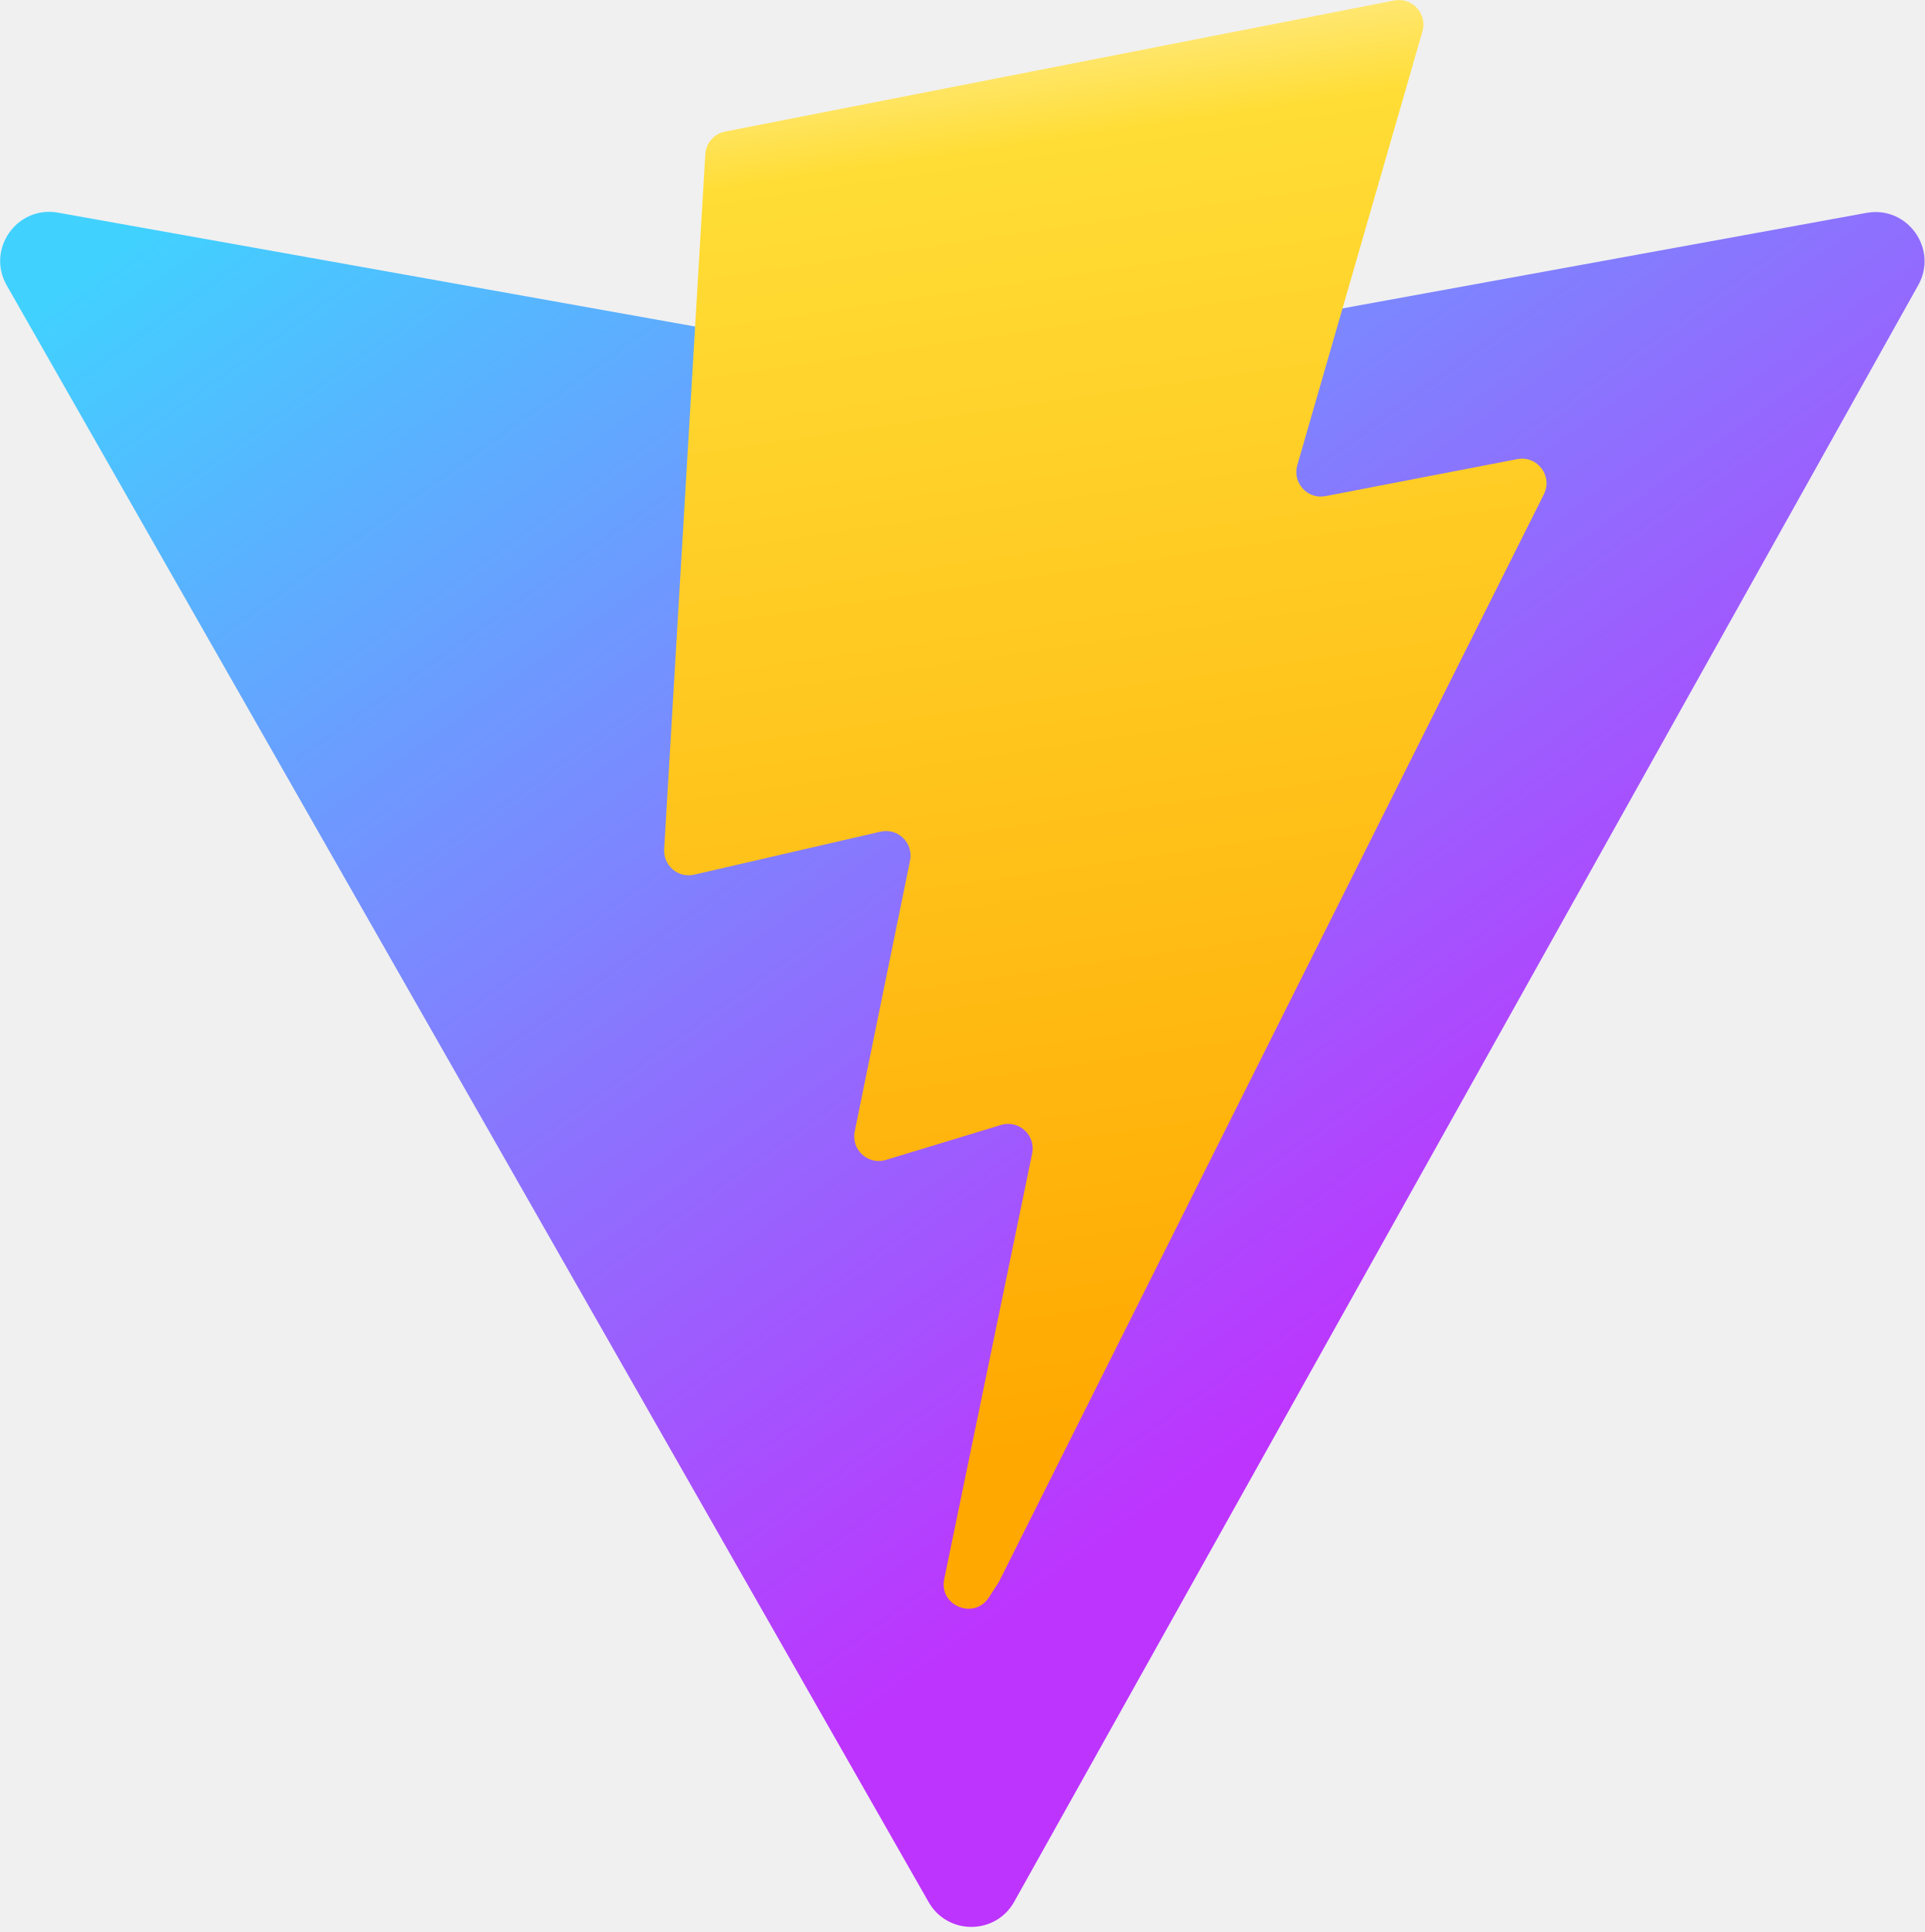
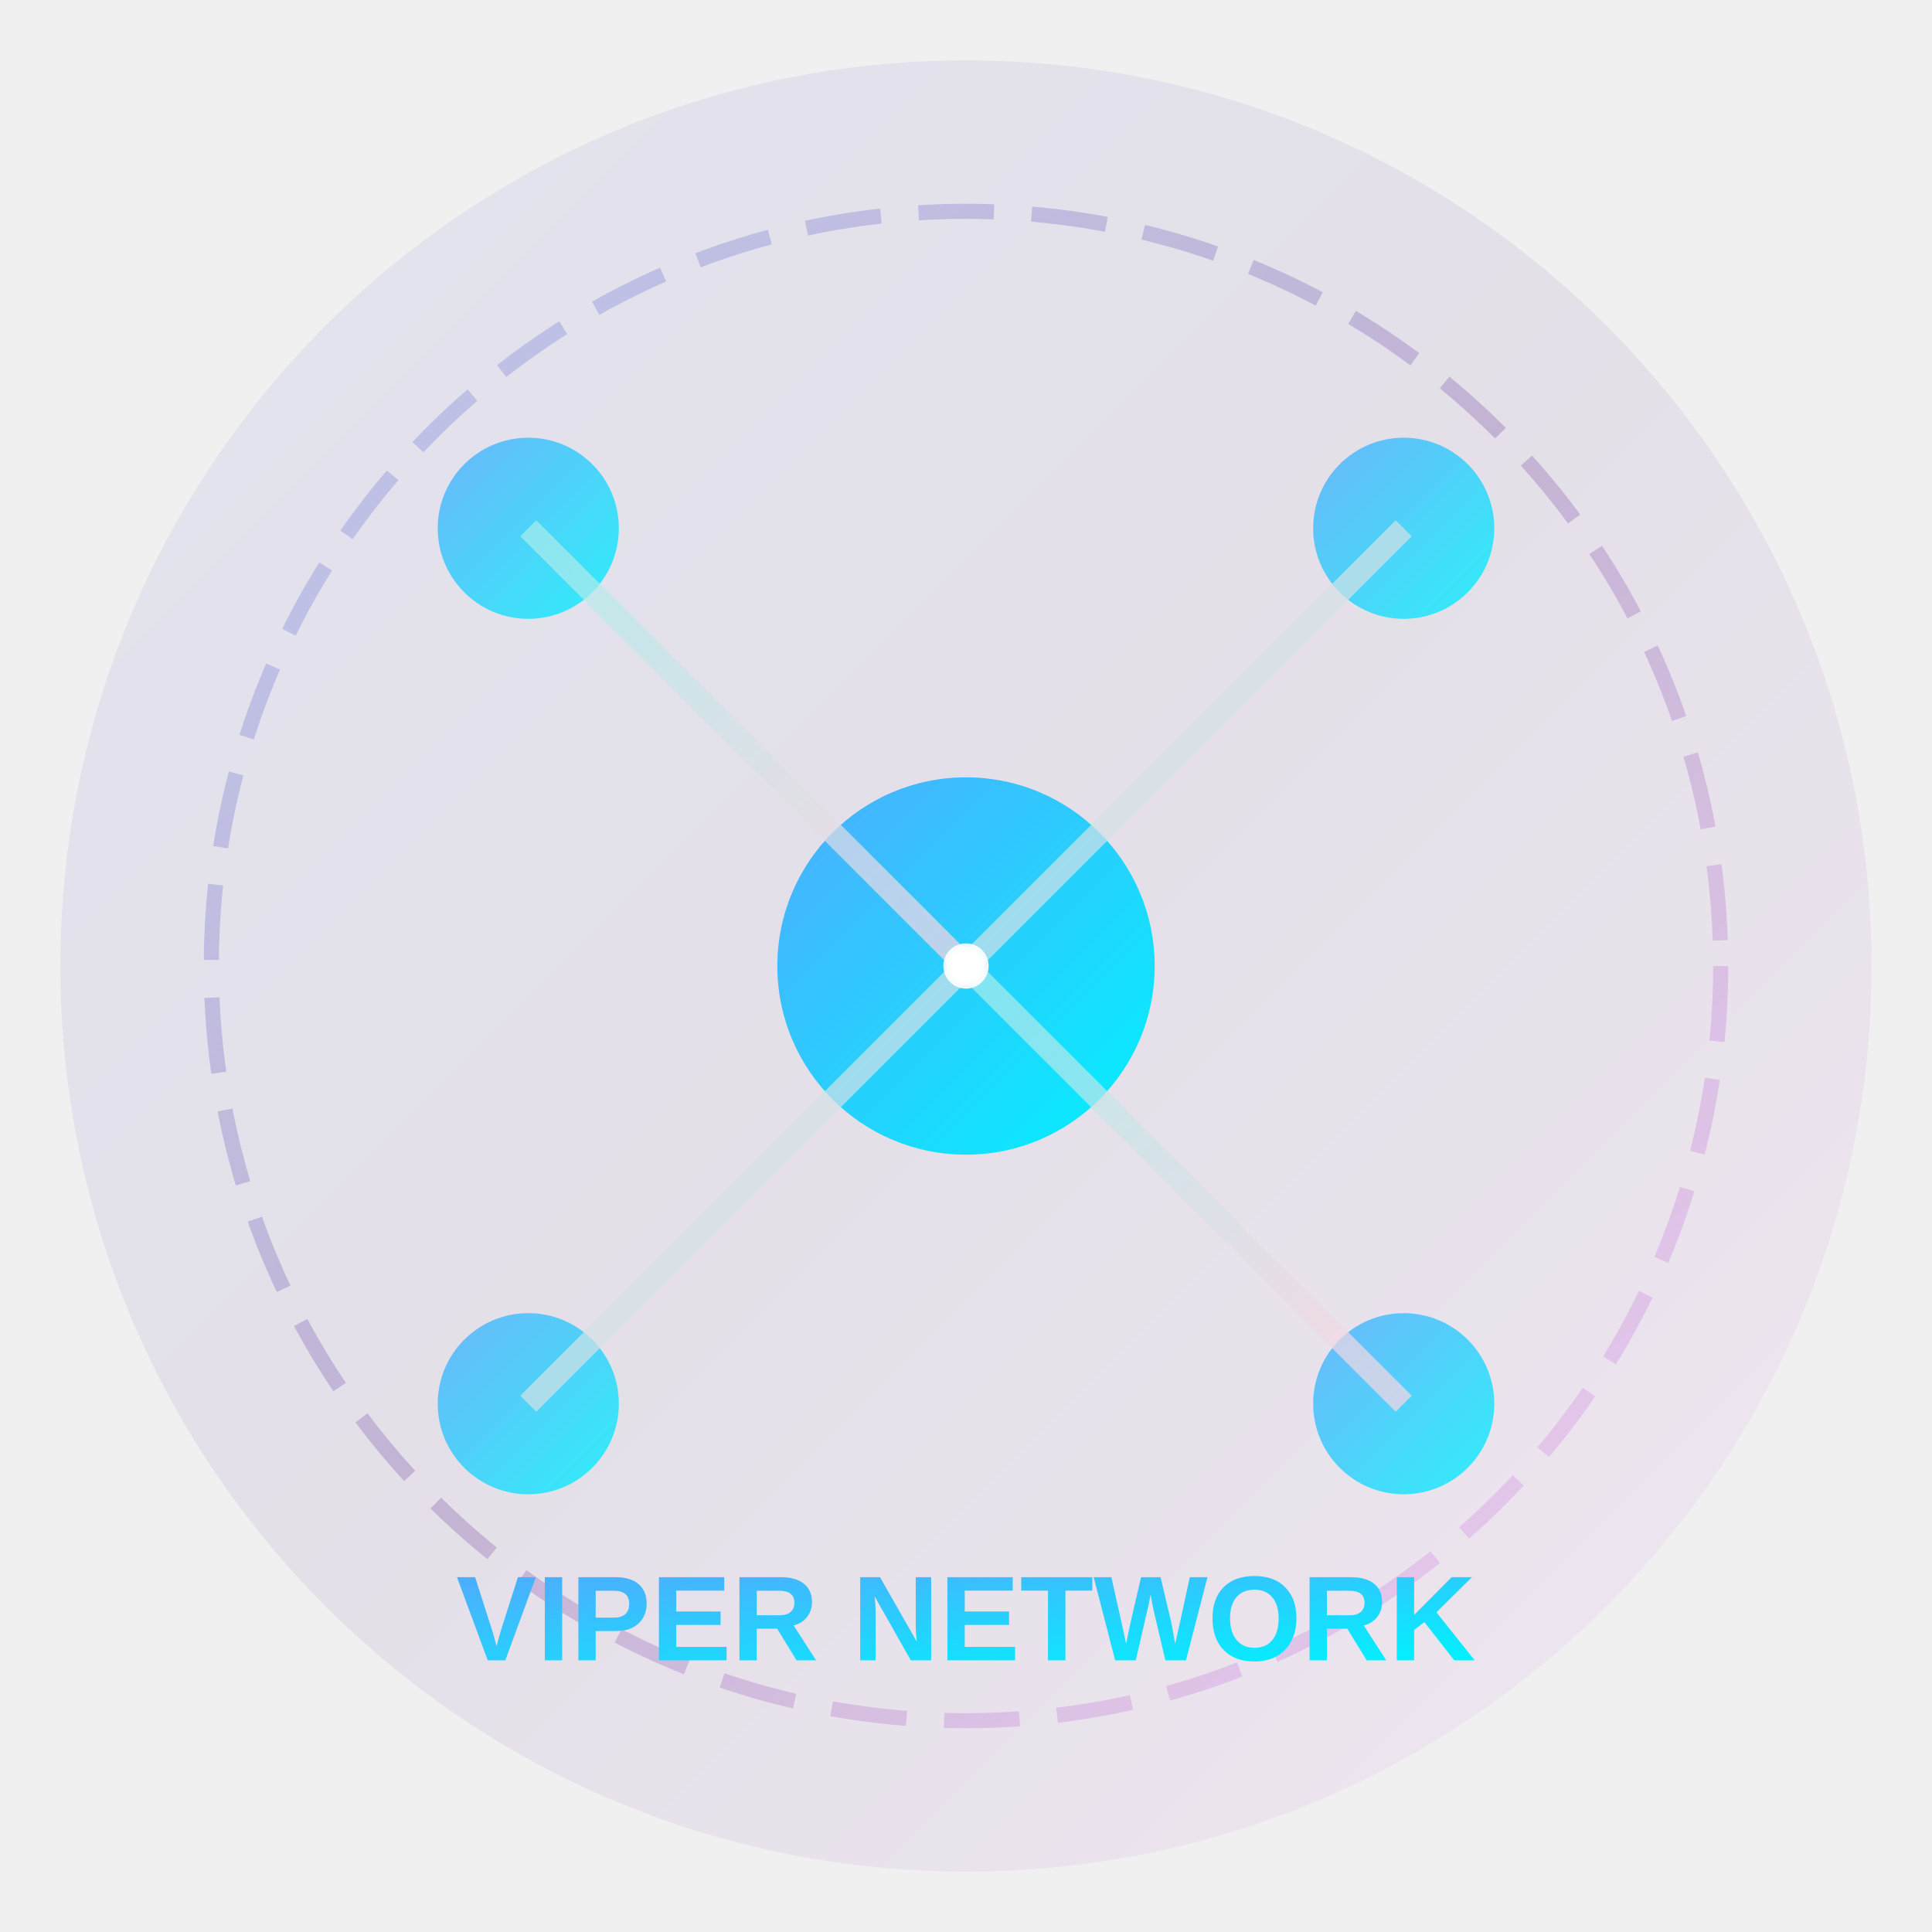
- <svg xmlns="http://www.w3.org/2000/svg" aria-hidden="true" role="img" class="iconify iconify--logos" width="31.88" height="32" preserveAspectRatio="xMidYMid meet" viewBox="0 0 256 257">
+ <svg xmlns="http://www.w3.org/2000/svg" viewBox="0 0 256 256" width="256" height="256">
  <defs>
-     <linearGradient id="IconifyId1813088fe1fbc01fb466" x1="-.828%" x2="57.636%" y1="7.652%" y2="78.411%">
-       <stop offset="0%" stop-color="#41D1FF" />
-       <stop offset="100%" stop-color="#BD34FE" />
+     <linearGradient id="networkGradient" x1="0%" y1="0%" x2="100%" y2="100%">
+       <stop offset="0%" style="stop-color:#667eea;stop-opacity:1" />
+       <stop offset="50%" style="stop-color:#764ba2;stop-opacity:1" />
+       <stop offset="100%" style="stop-color:#f093fb;stop-opacity:1" />
    </linearGradient>
-     <linearGradient id="IconifyId1813088fe1fbc01fb467" x1="43.376%" x2="50.316%" y1="2.242%" y2="89.03%">
-       <stop offset="0%" stop-color="#FFEA83" />
-       <stop offset="8.333%" stop-color="#FFDD35" />
-       <stop offset="100%" stop-color="#FFA800" />
+     <linearGradient id="nodeGradient" x1="0%" y1="0%" x2="100%" y2="100%">
+       <stop offset="0%" style="stop-color:#4facfe;stop-opacity:1" />
+       <stop offset="100%" style="stop-color:#00f2fe;stop-opacity:1" />
+     </linearGradient>
+     <linearGradient id="connectionGradient" x1="0%" y1="0%" x2="100%" y2="100%">
+       <stop offset="0%" style="stop-color:#a8edea;stop-opacity:1" />
+       <stop offset="100%" style="stop-color:#fed6e3;stop-opacity:1" />
    </linearGradient>
  </defs>
-   <path fill="url(#IconifyId1813088fe1fbc01fb466)" d="M255.153 37.938L134.897 252.976c-2.483 4.44-8.862 4.466-11.382.048L.875 37.958c-2.746-4.814 1.371-10.646 6.827-9.67l120.385 21.517a6.537 6.537 0 0 0 2.322-.004l117.867-21.483c5.438-.991 9.574 4.796 6.877 9.62Z" />
-   <path fill="url(#IconifyId1813088fe1fbc01fb467)" d="M185.432.063L96.44 17.501a3.268 3.268 0 0 0-2.634 3.014l-5.474 92.456a3.268 3.268 0 0 0 3.997 3.378l24.777-5.718c2.318-.535 4.413 1.507 3.936 3.838l-7.361 36.047c-.495 2.426 1.782 4.5 4.151 3.78l15.304-4.649c2.372-.72 4.652 1.36 4.15 3.788l-11.698 56.621c-.732 3.542 3.979 5.473 5.943 2.437l1.313-2.028l72.516-144.72c1.215-2.423-.88-5.186-3.54-4.672l-25.505 4.922c-2.396.462-4.435-1.77-3.759-4.114l16.646-57.705c.677-2.35-1.37-4.583-3.769-4.113Z" />
+   <circle cx="128" cy="128" r="120" fill="url(#networkGradient)" opacity="0.1" />
+   <circle cx="128" cy="128" r="25" fill="url(#nodeGradient)">
+     <animate attributeName="r" values="25;30;25" dur="2s" repeatCount="indefinite" />
+   </circle>
+   <circle cx="70" cy="70" r="12" fill="url(#nodeGradient)" opacity="0.8">
+     <animate attributeName="opacity" values="0.8;1;0.8" dur="1.5s" repeatCount="indefinite" />
+   </circle>
+   <circle cx="186" cy="70" r="12" fill="url(#nodeGradient)" opacity="0.8">
+     <animate attributeName="opacity" values="0.8;1;0.8" dur="1.5s" repeatCount="indefinite" begin="0.3s" />
+   </circle>
+   <circle cx="70" cy="186" r="12" fill="url(#nodeGradient)" opacity="0.8">
+     <animate attributeName="opacity" values="0.8;1;0.8" dur="1.5s" repeatCount="indefinite" begin="0.6s" />
+   </circle>
+   <circle cx="186" cy="186" r="12" fill="url(#nodeGradient)" opacity="0.8">
+     <animate attributeName="opacity" values="0.8;1;0.8" dur="1.5s" repeatCount="indefinite" begin="0.9s" />
+   </circle>
+   <line x1="128" y1="128" x2="70" y2="70" stroke="url(#connectionGradient)" stroke-width="3" opacity="0.7">
+     <animate attributeName="stroke-width" values="3;5;3" dur="2s" repeatCount="indefinite" />
+   </line>
+   <line x1="128" y1="128" x2="186" y2="70" stroke="url(#connectionGradient)" stroke-width="3" opacity="0.7">
+     <animate attributeName="stroke-width" values="3;5;3" dur="2s" repeatCount="indefinite" begin="0.3s" />
+   </line>
+   <line x1="128" y1="128" x2="70" y2="186" stroke="url(#connectionGradient)" stroke-width="3" opacity="0.7">
+     <animate attributeName="stroke-width" values="3;5;3" dur="2s" repeatCount="indefinite" begin="0.6s" />
+   </line>
+   <line x1="128" y1="128" x2="186" y2="186" stroke="url(#connectionGradient)" stroke-width="3" opacity="0.7">
+     <animate attributeName="stroke-width" values="3;5;3" dur="2s" repeatCount="indefinite" begin="0.9s" />
+   </line>
+   <circle cx="128" cy="128" r="3" fill="#ffffff" opacity="0.9">
+     <animateMotion dur="3s" repeatCount="indefinite">
+       <path d="M 0 0 L 58 -58" />
+     </animateMotion>
+   </circle>
+   <circle cx="128" cy="128" r="2" fill="#ffffff" opacity="0.8">
+     <animateMotion dur="3s" repeatCount="indefinite" begin="1s">
+       <path d="M 0 0 L -58 -58" />
+     </animateMotion>
+   </circle>
+   <circle cx="128" cy="128" r="2.5" fill="#ffffff" opacity="0.7">
+     <animateMotion dur="3s" repeatCount="indefinite" begin="2s">
+       <path d="M 0 0 L 58 58" />
+     </animateMotion>
+   </circle>
+   <circle cx="128" cy="128" r="100" fill="none" stroke="url(#networkGradient)" stroke-width="2" opacity="0.3" stroke-dasharray="10,5">
+     <animateTransform attributeName="transform" type="rotate" values="0 128 128;360 128 128" dur="20s" repeatCount="indefinite" />
+   </circle>
+   <text x="128" y="220" text-anchor="middle" fill="url(#nodeGradient)" font-family="Arial, sans-serif" font-size="16" font-weight="bold">VIPER NETWORK</text>
</svg>
